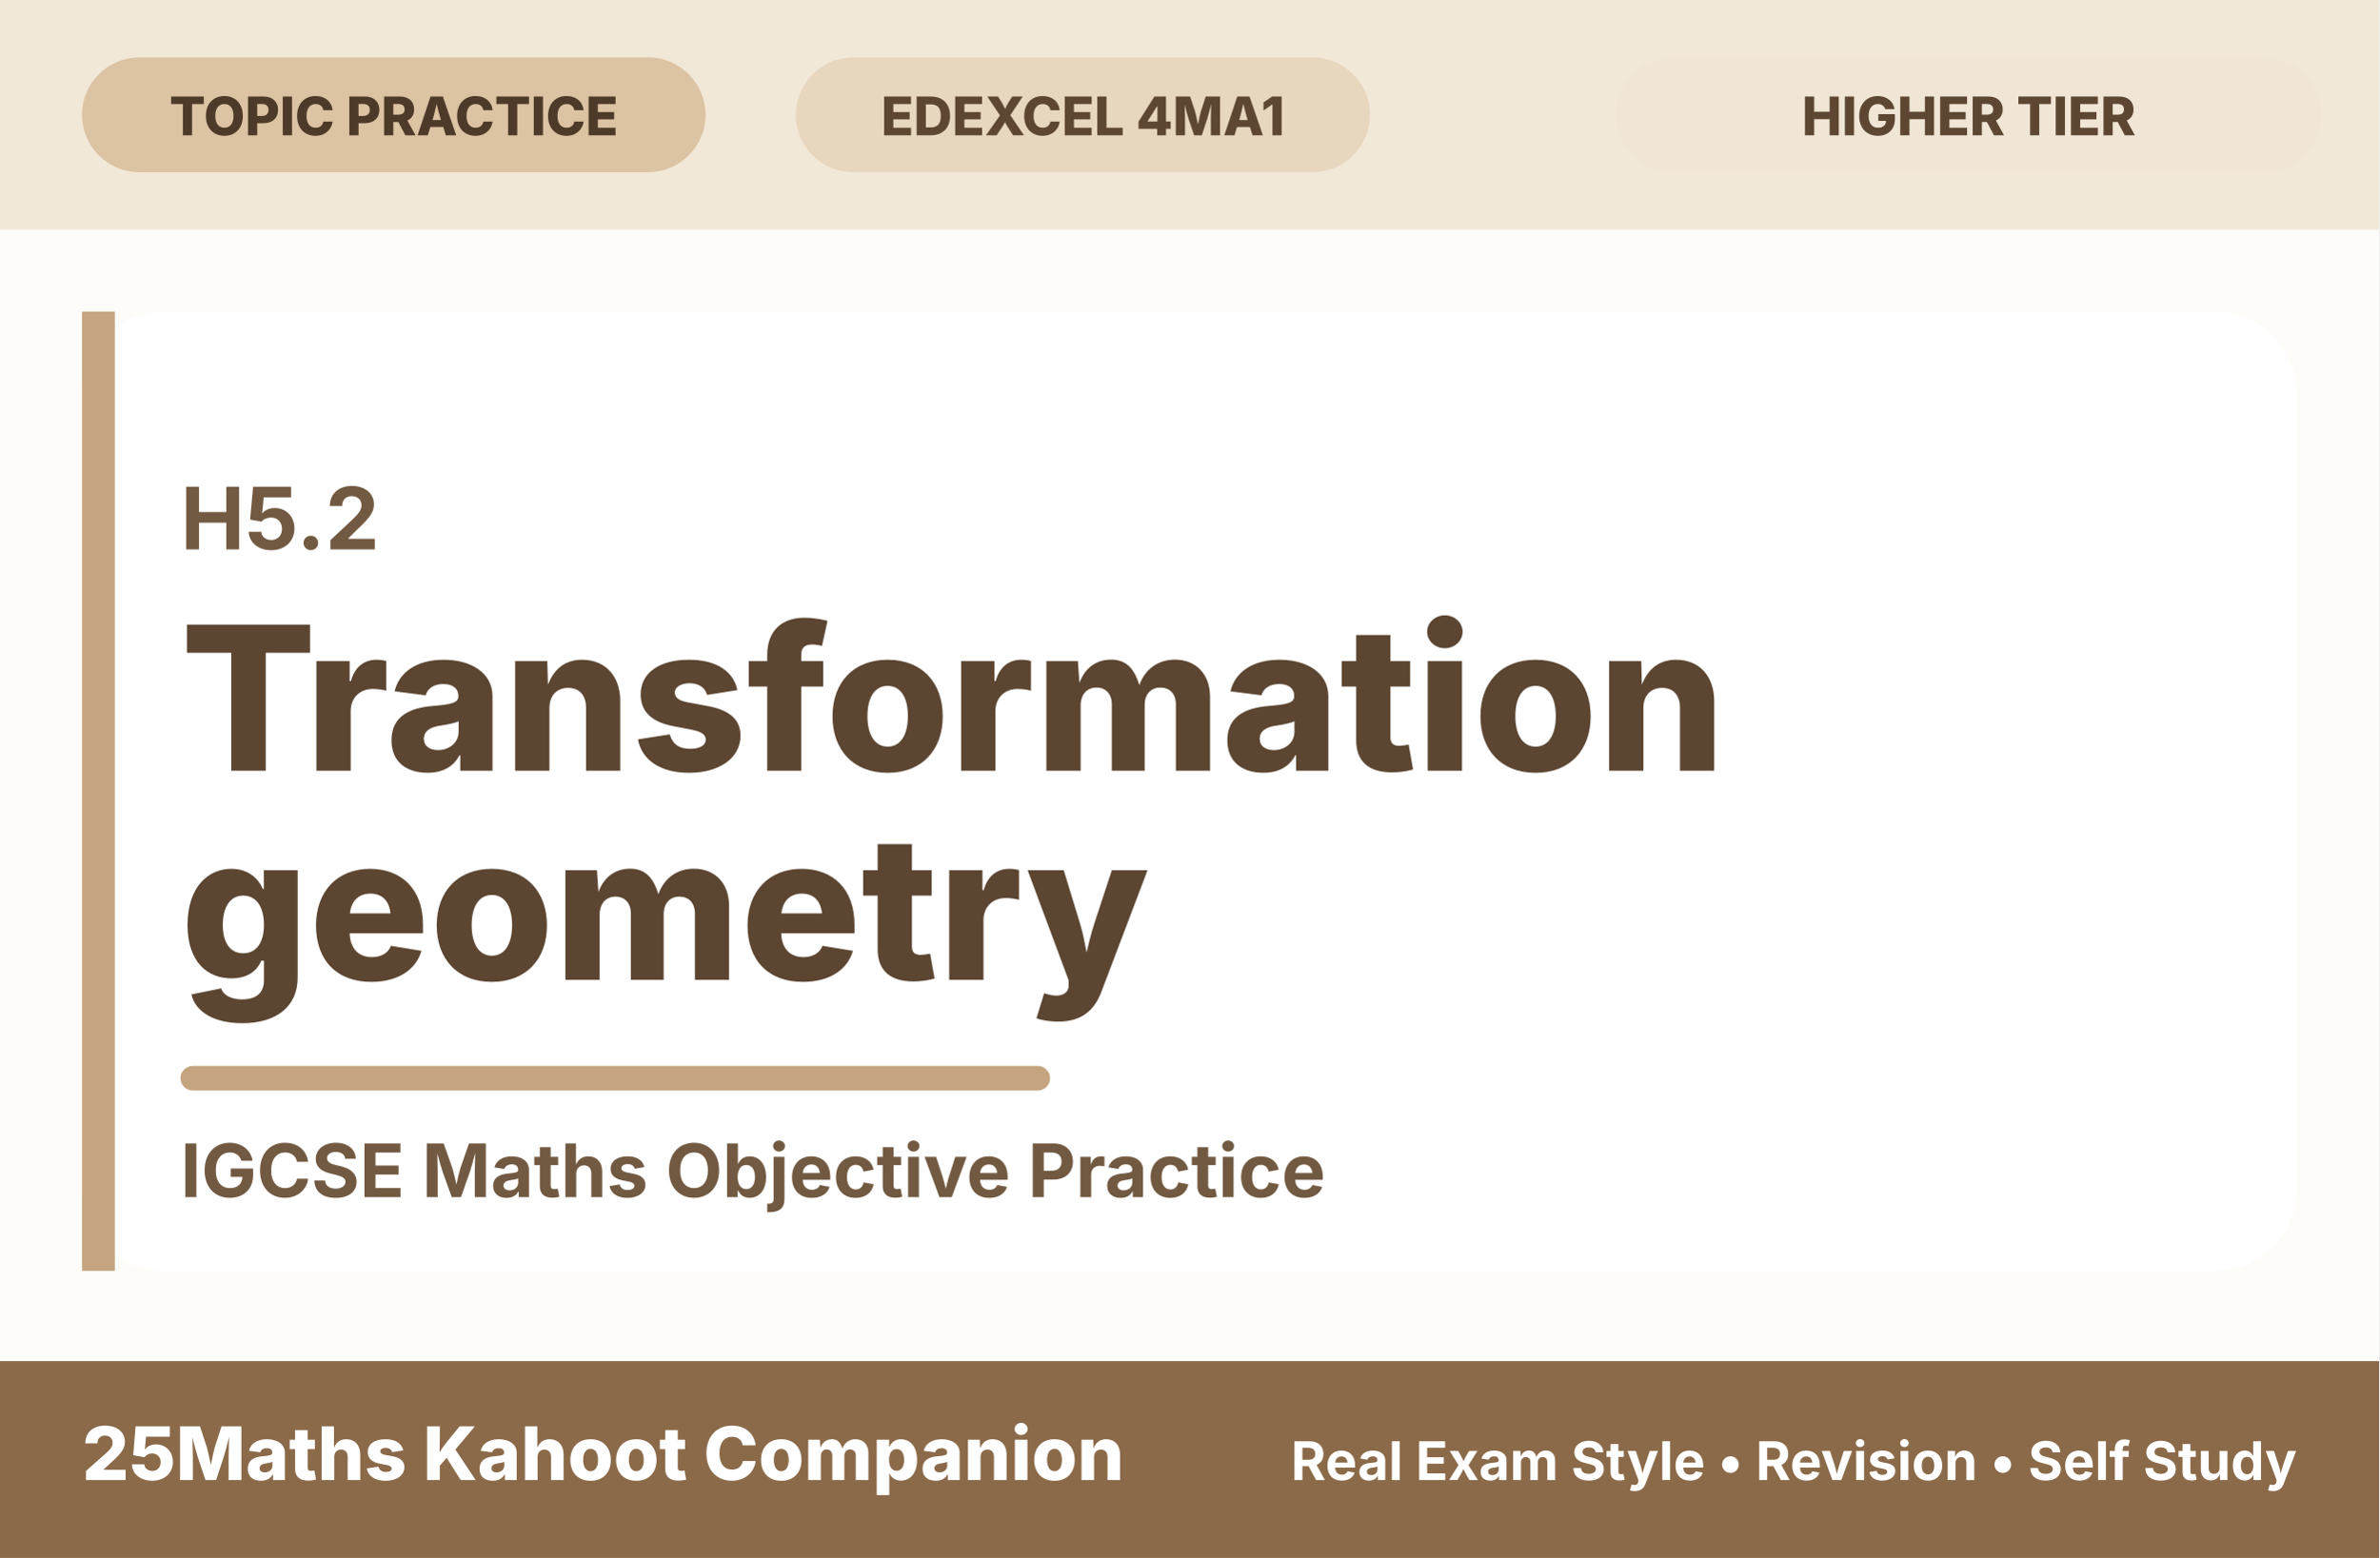
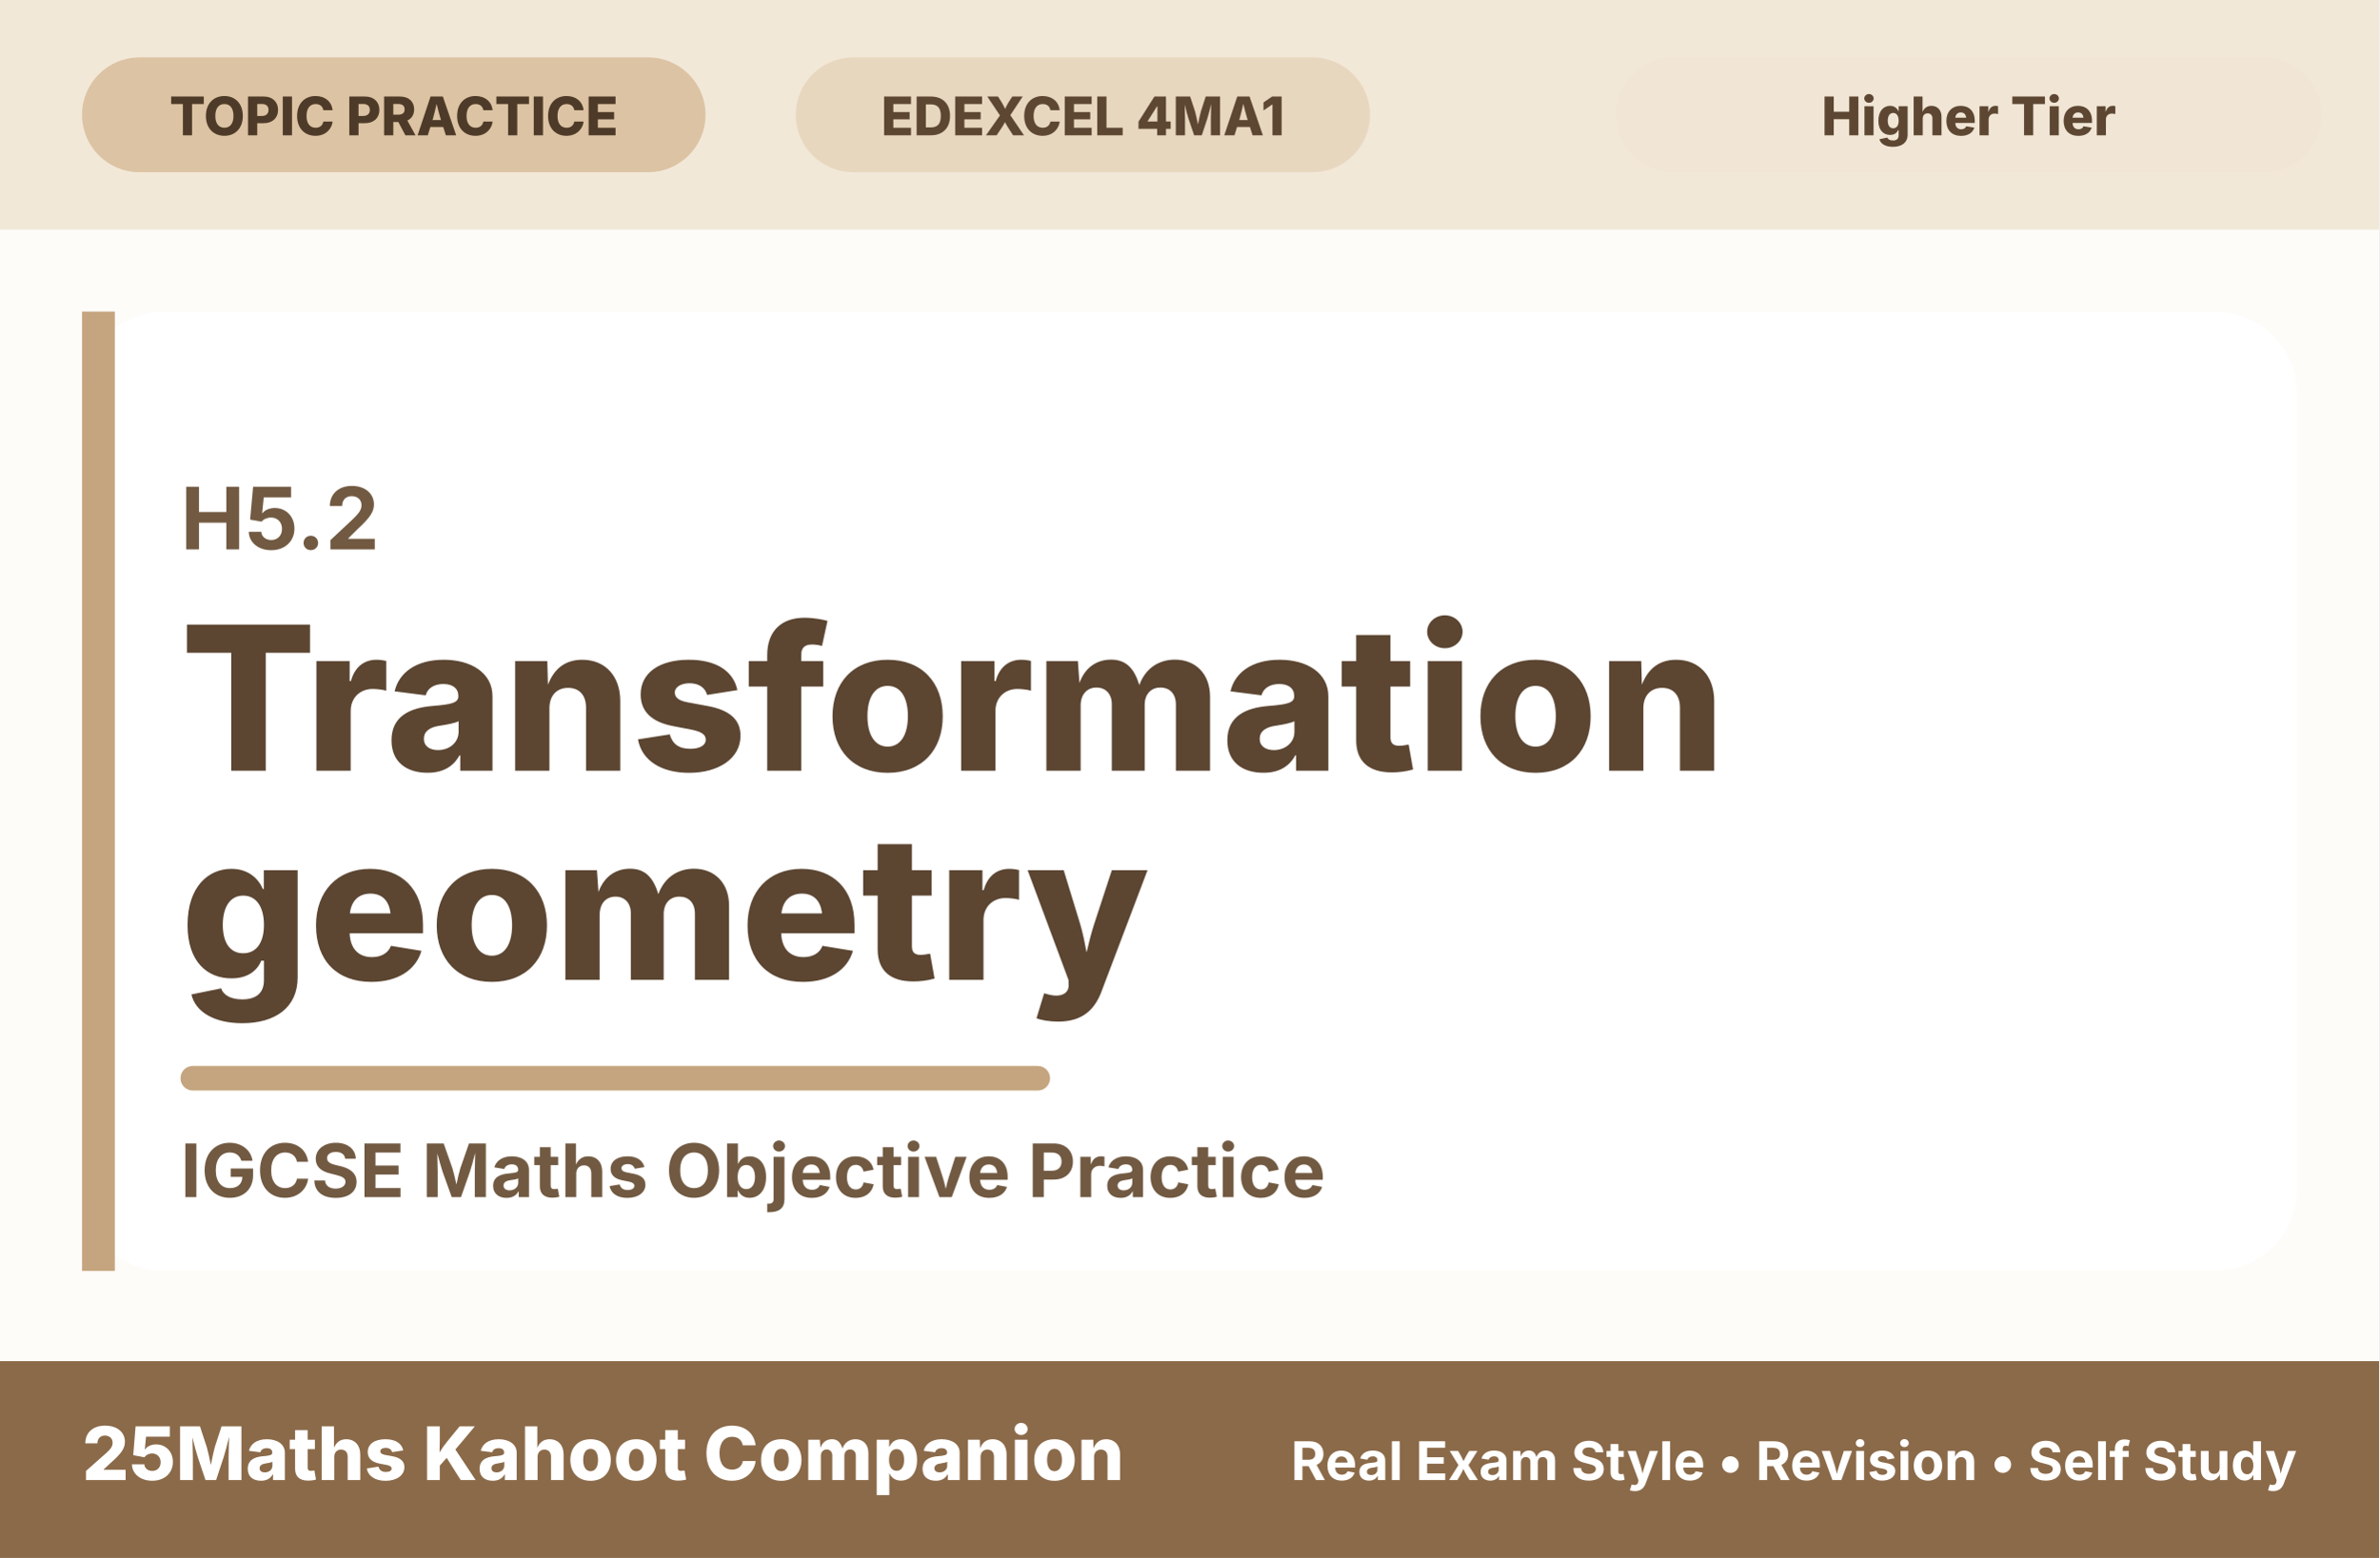
<svg xmlns="http://www.w3.org/2000/svg" width="2320" height="1520" viewBox="0 0 580 380" role="img" aria-label="H5.2 Kahoot cover" text-rendering="geometricPrecision" shape-rendering="geometricPrecision">
  <rect width="580" height="380" fill="#FEFCF8" />
  <rect x="0" y="0" width="580" height="56" fill="#F2E8D8" />
  <rect x="20" y="14" width="152" height="28" rx="14" fill="#DCC3A3" />
  <text x="96" y="33" text-anchor="middle" font-family="Avenir Next, Inter, Arial, sans-serif" font-size="13" font-weight="800" fill="#4E3A28">TOPIC PRACTICE</text>
  <rect x="194" y="14" width="140" height="28" rx="14" fill="#E8D7BF" />
  <text x="264" y="33" text-anchor="middle" font-family="Avenir Next, Inter, Arial, sans-serif" font-size="13" font-weight="800" fill="#5D4733">EDEXCEL 4MA1</text>
  <rect x="394" y="14" width="172" height="28" rx="14" fill="#F1E6D5" />
-   <text x="480" y="33" text-anchor="middle" font-family="Avenir Next, Inter, Arial, sans-serif" font-size="13" font-weight="800" fill="#5D4733">HIGHER TIER</text>
+   <text x="480" y="33" text-anchor="middle" font-family="Avenir Next, Inter, Arial, sans-serif" font-size="13" font-weight="800" fill="#5D4733">Higher Tier</text>
  <rect x="20" y="76" width="540" height="234" rx="20" fill="#FFFFFF" />
  <rect x="20" y="76" width="8" height="234" fill="#C4A57F" />
  <text x="44" y="134" font-family="Avenir Next, Inter, Arial, sans-serif" font-size="21" font-weight="700" fill="#725A42">H5.2</text>
  <text x="44" y="188" font-family="Avenir Next, Inter, Arial, sans-serif" font-size="49" font-weight="800" fill="#5C4632">Transformation</text>
  <text x="44" y="239" font-family="Avenir Next, Inter, Arial, sans-serif" font-size="49" font-weight="800" fill="#5C4632">geometry</text>
  <rect x="44" y="260" width="212" height="6" rx="3" fill="#C4A57F" />
  <text x="44" y="292" font-family="Avenir Next, Inter, Arial, sans-serif" font-size="18" font-weight="700" fill="#725A42">IGCSE Maths Objective Practice</text>
  <rect x="0" y="332" width="580" height="48" fill="#8B6A49" />
  <text x="20" y="361" font-family="Avenir Next, Inter, Arial, sans-serif" font-size="18" font-weight="800" fill="#FFFFFF">25Maths Kahoot Companion</text>
  <text x="560" y="361" text-anchor="end" font-family="Avenir Next, Inter, Arial, sans-serif" font-size="13" font-weight="700" fill="#FFFFFF">Real Exam Style • Revision • Self Study</text>
</svg>
